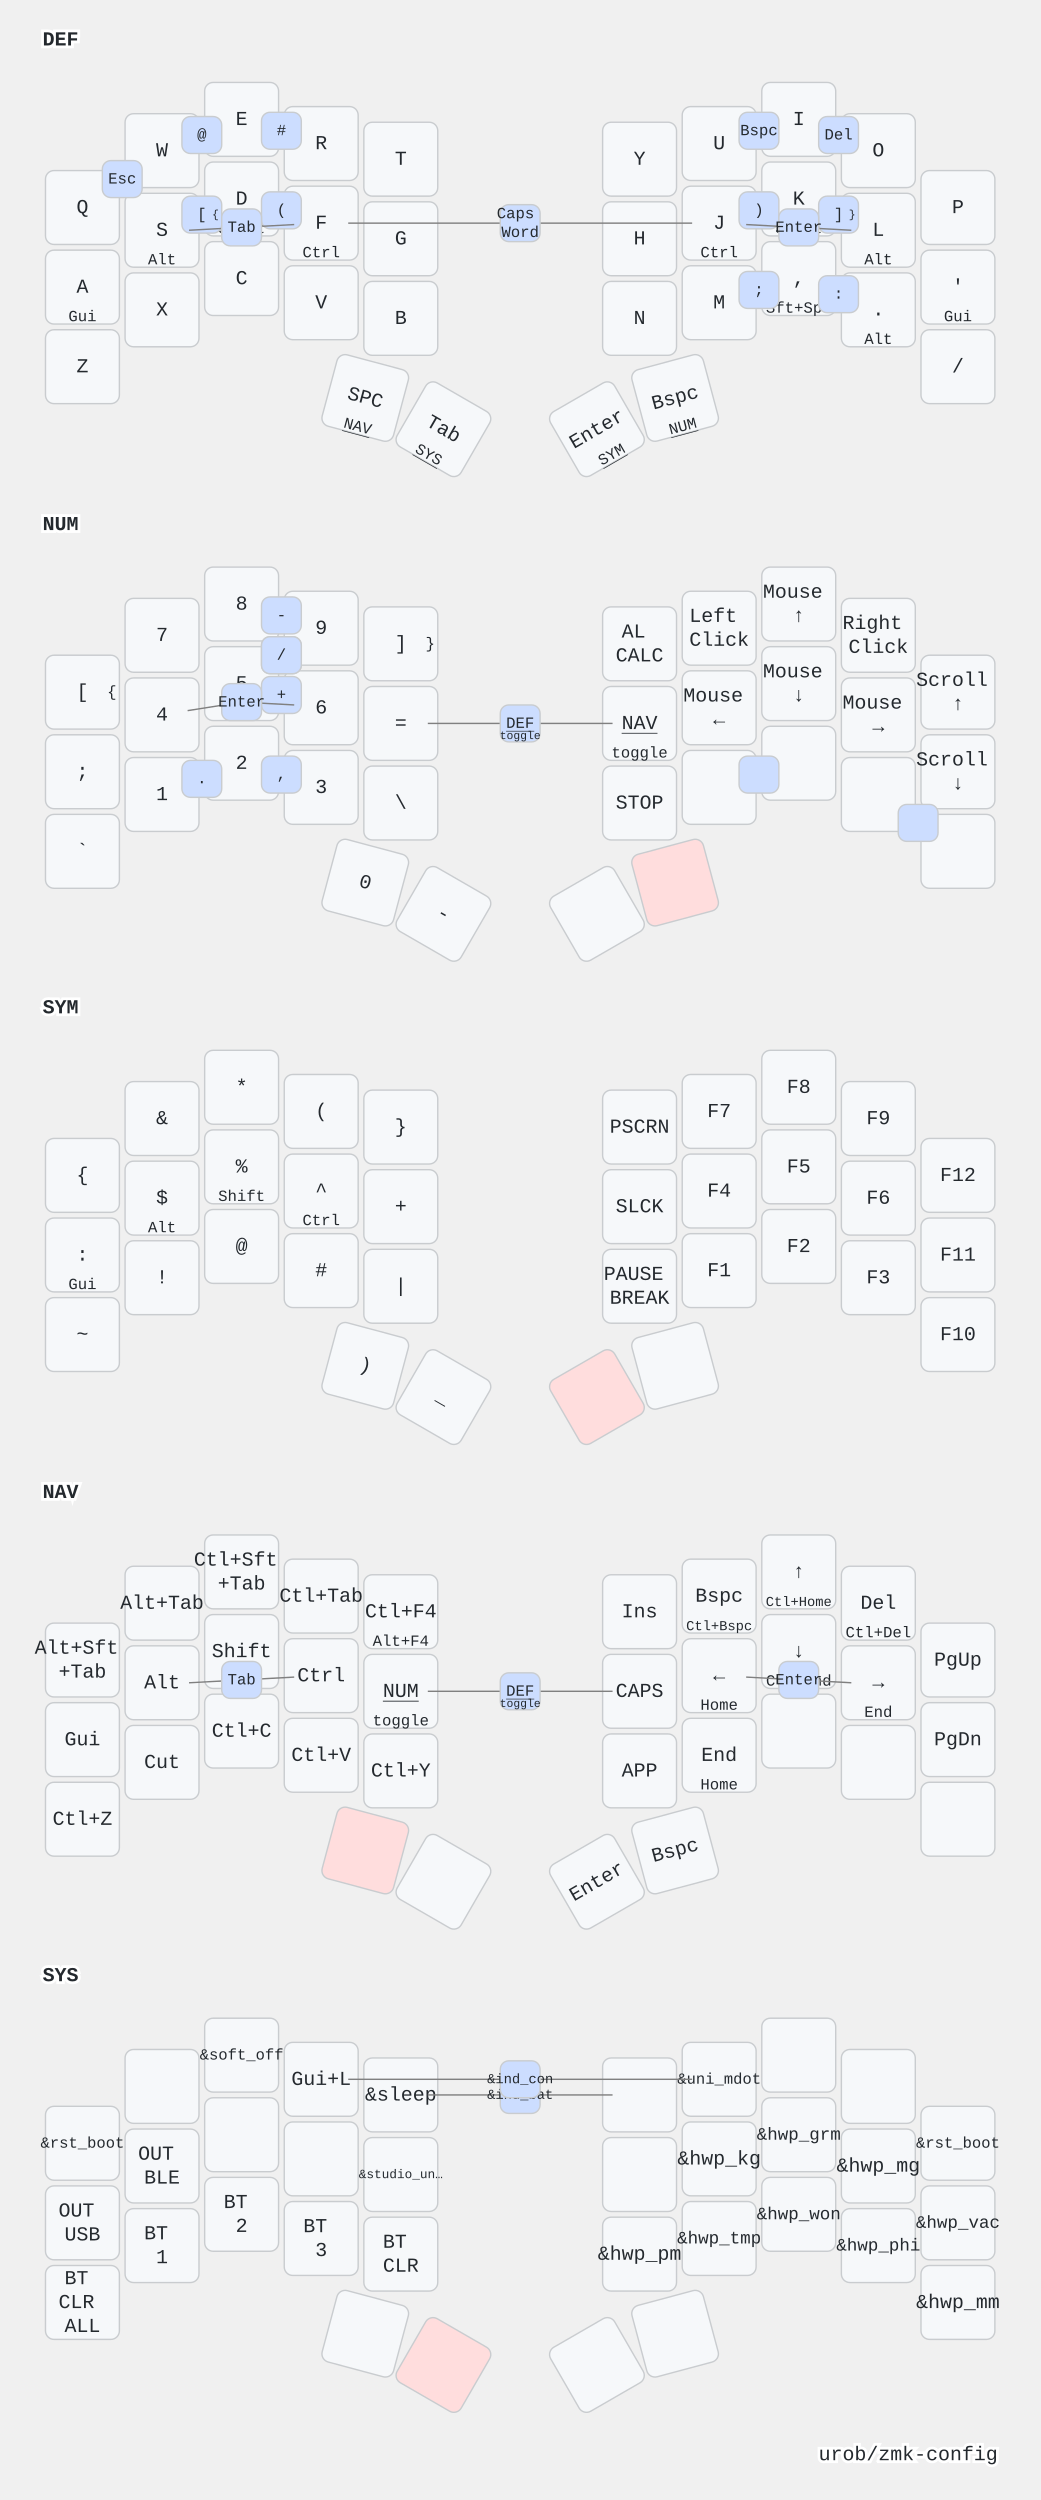
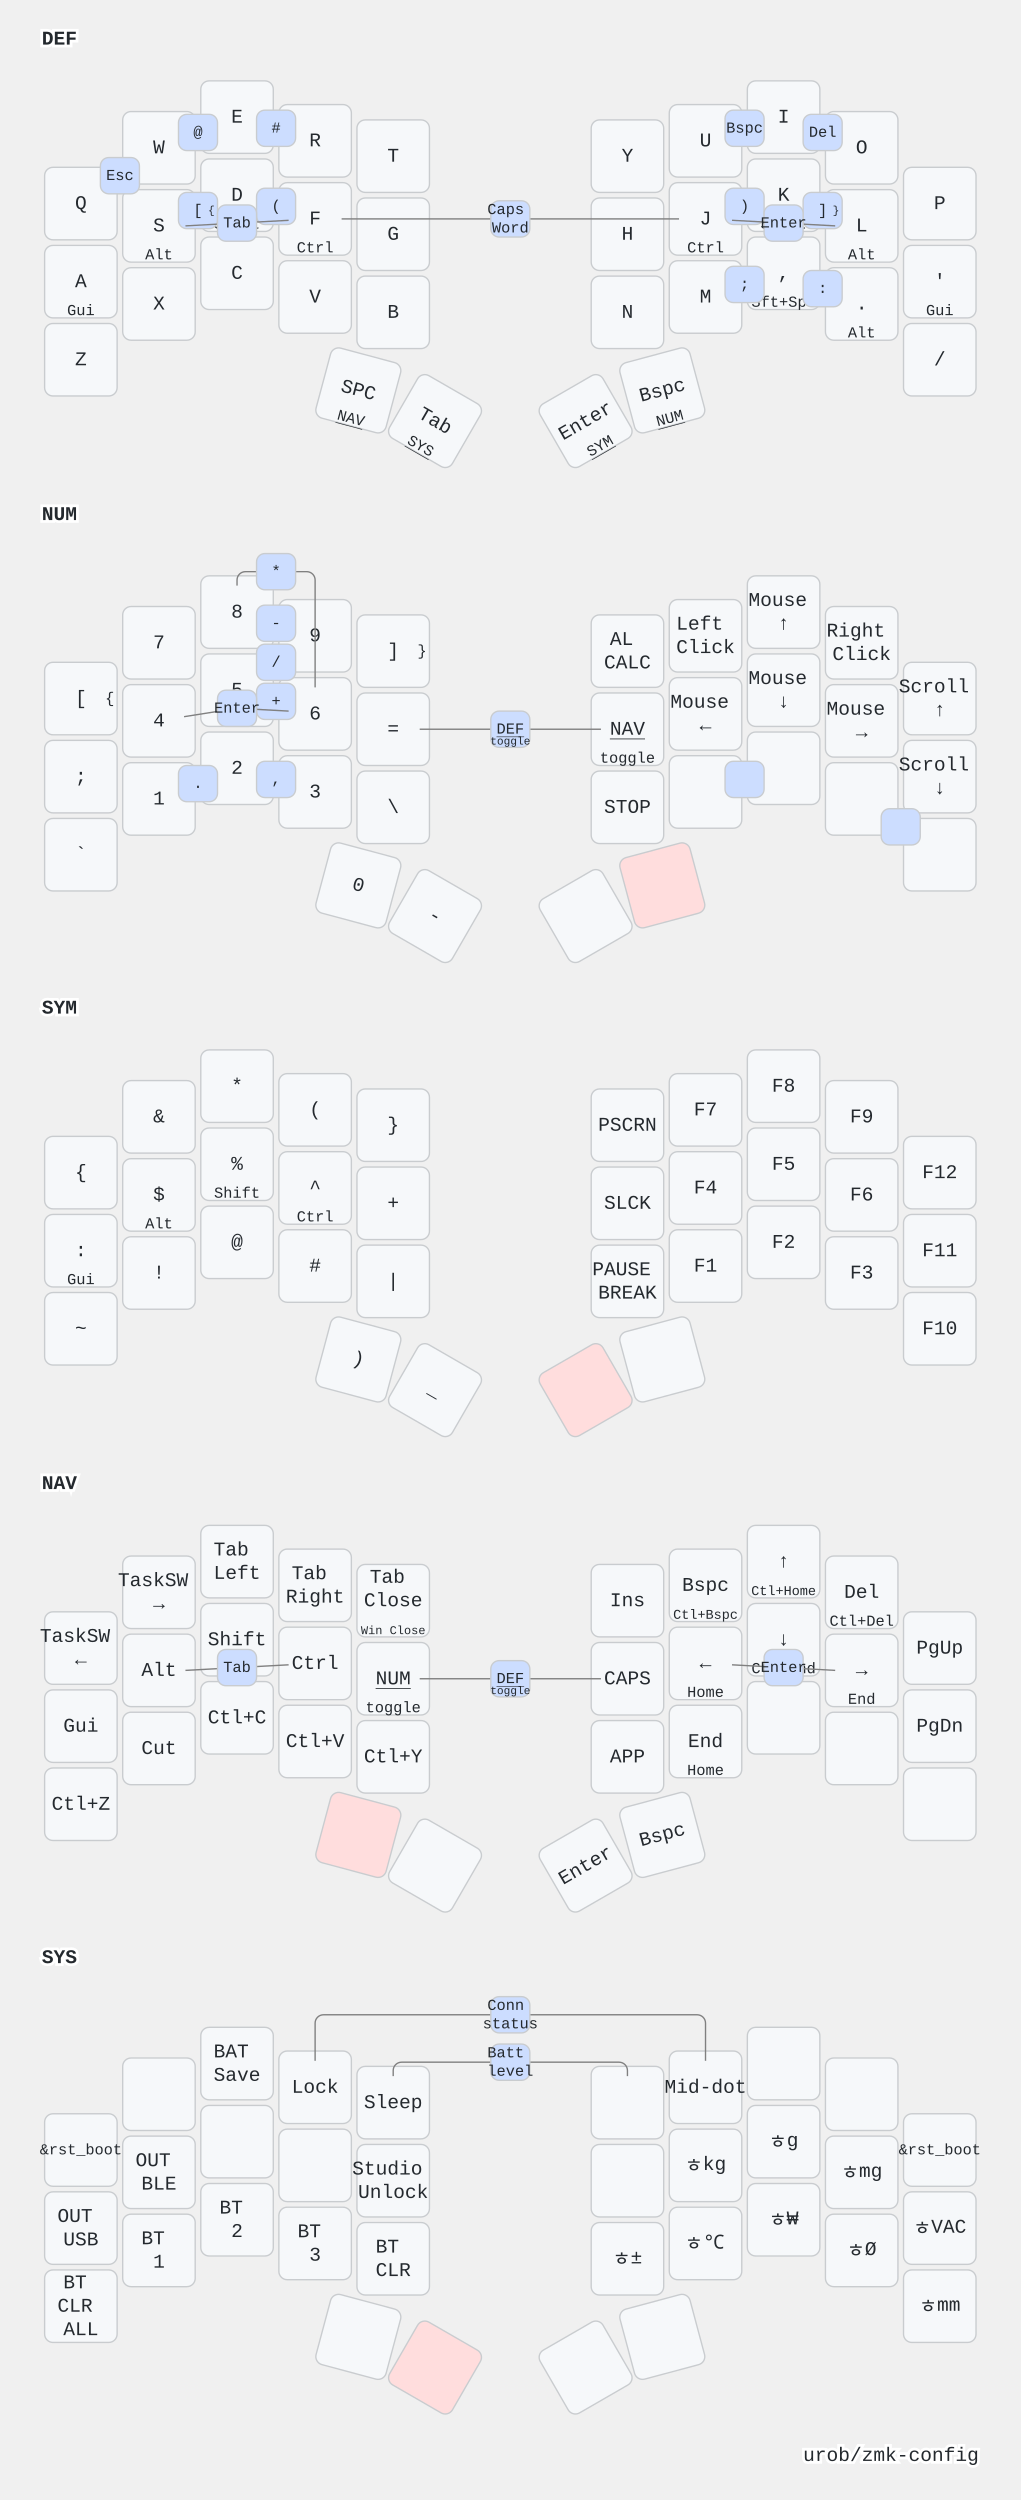
- <svg xmlns="http://www.w3.org/2000/svg" xmlns:xlink="http://www.w3.org/1999/xlink" width="732" height="1759" viewBox="0 0 732 1759" class="keymap">
+ <svg xmlns="http://www.w3.org/2000/svg" xmlns:xlink="http://www.w3.org/1999/xlink" width="732" height="1793" viewBox="0 0 732 1793" class="keymap">
  <defs>/* start glyphs */
<svg id="mdi:play-pause">
      <svg id="mdi-play-pause" viewBox="0 0 24 24">
        <path d="M3,5V19L11,12M13,19H16V5H13M18,5V19H21V5" />
      </svg>
    </svg>
    <svg id="mdi:skip-backward">
      <svg id="mdi-skip-backward" viewBox="0 0 24 24">
        <path d="M20,5V19L13,12M6,5V19H4V5M13,5V19L6,12" />
      </svg>
    </svg>
    <svg id="mdi:skip-forward">
      <svg id="mdi-skip-forward" viewBox="0 0 24 24">
        <path d="M4,5V19L11,12M18,5V19H20V5M11,5V19L18,12" />
      </svg>
    </svg>
    <svg id="mdi:volume-high">
      <svg id="mdi-volume-high" viewBox="0 0 24 24">
        <path d="M14,3.23V5.29C16.89,6.15 19,8.83 19,12C19,15.17 16.89,17.84 14,18.7V20.77C18,19.86 21,16.28 21,12C21,7.72 18,4.14 14,3.23M16.5,12C16.5,10.23 15.5,8.71 14,7.97V16C15.5,15.29 16.5,13.76 16.5,12M3,9V15H7L12,20V4L7,9H3Z" />
      </svg>
    </svg>
    <svg id="mdi:volume-medium">
      <svg id="mdi-volume-medium" viewBox="0 0 24 24">
        <path d="M5,9V15H9L14,20V4L9,9M18.5,12C18.5,10.23 17.5,8.71 16,7.97V16C17.5,15.29 18.5,13.76 18.5,12Z" />
      </svg>
    </svg>
    <svg id="mdi:volume-off">
      <svg id="mdi-volume-off" viewBox="0 0 24 24">
        <path d="M12,4L9.91,6.09L12,8.18M4.27,3L3,4.27L7.73,9H3V15H7L12,20V13.27L16.25,17.53C15.58,18.04 14.83,18.46 14,18.7V20.77C15.38,20.45 16.63,19.82 17.68,18.96L19.73,21L21,19.73L12,10.73M19,12C19,12.94 18.8,13.82 18.46,14.64L19.97,16.15C20.62,14.91 21,13.5 21,12C21,7.72 18,4.14 14,3.23V5.29C16.89,6.15 19,8.83 19,12M16.5,12C16.5,10.23 15.5,8.71 14,7.97V10.18L16.45,12.63C16.5,12.43 16.5,12.21 16.5,12Z" />
      </svg>
    </svg>
  </defs>/* end glyphs */
<style>/* inherit to force styles through use tags */
svg path {
    fill: inherit;
}

/* font and background color specifications */
svg.keymap {
    font-family: SFMono-Regular,Consolas,Liberation Mono,Menlo,monospace;
    font-size: 14px;
    font-kerning: normal;
    text-rendering: optimizeLegibility;
    fill: #24292e;
}

/* default key styling */
rect.key {
    fill: #f6f8fa;
}

rect.key, rect.combo {
    stroke: #c9cccf;
    stroke-width: 1;
}

/* default key side styling, only used is draw_key_sides is set */
rect.side {
    filter: brightness(90%);
}

/* color accent for combo boxes */
rect.combo, rect.combo-separate {
    fill: #cdf;
}

/* color accent for held keys */
rect.held, rect.combo.held {
    fill: #fdd;
}

/* color accent for ghost (optional) keys */
rect.ghost, rect.combo.ghost {
    stroke-dasharray: 4, 4;
    stroke-width: 2;
}

text {
    text-anchor: middle;
    dominant-baseline: middle;
}

/* styling for layer labels */
text.label {
    font-weight: bold;
    text-anchor: start;
    stroke: white;
    stroke-width: 4;
    paint-order: stroke;
}

/* styling for optional footer */
text.footer {
    text-anchor: end;
    dominant-baseline: auto;
    stroke: white;
    stroke-width: 4;
    paint-order: stroke;
}

/* styling for combo tap, and key non-tap label text */
text.combo, text.hold, text.shifted, text.left, text.right {
    font-size: 11px;
}

text.hold {
    text-anchor: middle;
    dominant-baseline: auto;
}

text.shifted {
    text-anchor: middle;
    dominant-baseline: hanging;
}

text.left {
    text-anchor: start;
}

text.right {
    text-anchor: end;
}

text.layer-activator {
    text-decoration: underline;
}

/* styling for hold/shifted label text in combo box */
text.combo.hold, text.combo.shifted, text.combo.left, text.combo.right {
    font-size: 8px;
}

/* lighter symbol for transparent keys */
text.trans {
    fill: #7b7e81;
}

/* styling for combo dendrons */
path.combo {
    stroke-width: 1;
    stroke: gray;
    fill: none;
}

/* Start Tabler Icons Cleanup */
/* cannot use height/width with glyphs */
.icon-tabler &gt; path {
    fill: inherit;
    stroke: inherit;
    stroke-width: 2;
}
/* hide tabler's default box */
.icon-tabler &gt; path[stroke="none"][fill="none"] {
    visibility: hidden;
}
/* End Tabler Icons Cleanup */

@media (prefers-color-scheme: dark) {
svg.keymap { fill: #d1d6db; }
rect.key { fill: #3f4750; }
rect.key, rect.combo { stroke: #60666c; }
rect.combo, rect.combo-separate { fill: #1f3d7a; }
rect.held, rect.combo.held { fill: #854747; }
text.label, text.footer { stroke: black; }
text.trans { fill: #7e8184; }
path.combo { stroke: #7f7f7f; }

}</style>
  <g transform="translate(30, 0)" class="layer-DEF">
    <text x="0" y="28" class="label" id="DEF">DEF</text>
    <g transform="translate(0, 56)">
      <g transform="translate(28, 90)" class="key keypos-0">
        <rect rx="6" ry="6" x="-26" y="-26" width="52" height="52" class="key" />
        <text x="0" y="0" class="key tap">Q</text>
      </g>
      <g transform="translate(84, 50)" class="key keypos-1">
        <rect rx="6" ry="6" x="-26" y="-26" width="52" height="52" class="key" />
        <text x="0" y="0" class="key tap">W</text>
      </g>
      <g transform="translate(140, 28)" class="key keypos-2">
        <rect rx="6" ry="6" x="-26" y="-26" width="52" height="52" class="key" />
        <text x="0" y="0" class="key tap">E</text>
      </g>
      <g transform="translate(196, 45)" class="key keypos-3">
        <rect rx="6" ry="6" x="-26" y="-26" width="52" height="52" class="key" />
        <text x="0" y="0" class="key tap">R</text>
      </g>
      <g transform="translate(252, 56)" class="key keypos-4">
        <rect rx="6" ry="6" x="-26" y="-26" width="52" height="52" class="key" />
        <text x="0" y="0" class="key tap">T</text>
      </g>
      <g transform="translate(420, 56)" class="key keypos-5">
        <rect rx="6" ry="6" x="-26" y="-26" width="52" height="52" class="key" />
        <text x="0" y="0" class="key tap">Y</text>
      </g>
      <g transform="translate(476, 45)" class="key keypos-6">
        <rect rx="6" ry="6" x="-26" y="-26" width="52" height="52" class="key" />
        <text x="0" y="0" class="key tap">U</text>
      </g>
      <g transform="translate(532, 28)" class="key keypos-7">
        <rect rx="6" ry="6" x="-26" y="-26" width="52" height="52" class="key" />
        <text x="0" y="0" class="key tap">I</text>
      </g>
      <g transform="translate(588, 50)" class="key keypos-8">
        <rect rx="6" ry="6" x="-26" y="-26" width="52" height="52" class="key" />
        <text x="0" y="0" class="key tap">O</text>
      </g>
      <g transform="translate(644, 90)" class="key keypos-9">
        <rect rx="6" ry="6" x="-26" y="-26" width="52" height="52" class="key" />
        <text x="0" y="0" class="key tap">P</text>
      </g>
      <g transform="translate(28, 146)" class="key keypos-10">
        <rect rx="6" ry="6" x="-26" y="-26" width="52" height="52" class="key" />
        <text x="0" y="0" class="key tap">A</text>
        <text x="0" y="24" class="key hold">Gui</text>
      </g>
      <g transform="translate(84, 106)" class="key keypos-11">
        <rect rx="6" ry="6" x="-26" y="-26" width="52" height="52" class="key" />
        <text x="0" y="0" class="key tap">S</text>
        <text x="0" y="24" class="key hold">Alt</text>
      </g>
      <g transform="translate(140, 84)" class="key keypos-12">
        <rect rx="6" ry="6" x="-26" y="-26" width="52" height="52" class="key" />
        <text x="0" y="0" class="key tap">D</text>
        <text x="0" y="24" class="key hold">Shift</text>
      </g>
      <g transform="translate(196, 101)" class="key keypos-13">
        <rect rx="6" ry="6" x="-26" y="-26" width="52" height="52" class="key" />
        <text x="0" y="0" class="key tap">F</text>
        <text x="0" y="24" class="key hold">Ctrl</text>
      </g>
      <g transform="translate(252, 112)" class="key keypos-14">
        <rect rx="6" ry="6" x="-26" y="-26" width="52" height="52" class="key" />
        <text x="0" y="0" class="key tap">G</text>
      </g>
      <g transform="translate(420, 112)" class="key keypos-15">
        <rect rx="6" ry="6" x="-26" y="-26" width="52" height="52" class="key" />
        <text x="0" y="0" class="key tap">H</text>
      </g>
      <g transform="translate(476, 101)" class="key keypos-16">
        <rect rx="6" ry="6" x="-26" y="-26" width="52" height="52" class="key" />
        <text x="0" y="0" class="key tap">J</text>
        <text x="0" y="24" class="key hold">Ctrl</text>
      </g>
      <g transform="translate(532, 84)" class="key keypos-17">
        <rect rx="6" ry="6" x="-26" y="-26" width="52" height="52" class="key" />
        <text x="0" y="0" class="key tap">K</text>
        <text x="0" y="24" class="key hold">Shift</text>
      </g>
      <g transform="translate(588, 106)" class="key keypos-18">
        <rect rx="6" ry="6" x="-26" y="-26" width="52" height="52" class="key" />
        <text x="0" y="0" class="key tap">L</text>
        <text x="0" y="24" class="key hold">Alt</text>
      </g>
      <g transform="translate(644, 146)" class="key keypos-19">
        <rect rx="6" ry="6" x="-26" y="-26" width="52" height="52" class="key" />
        <text x="0" y="0" class="key tap">'</text>
        <text x="0" y="24" class="key hold">Gui</text>
      </g>
      <g transform="translate(28, 202)" class="key keypos-20">
        <rect rx="6" ry="6" x="-26" y="-26" width="52" height="52" class="key" />
        <text x="0" y="0" class="key tap">Z</text>
      </g>
      <g transform="translate(84, 162)" class="key keypos-21">
        <rect rx="6" ry="6" x="-26" y="-26" width="52" height="52" class="key" />
        <text x="0" y="0" class="key tap">X</text>
      </g>
      <g transform="translate(140, 140)" class="key keypos-22">
        <rect rx="6" ry="6" x="-26" y="-26" width="52" height="52" class="key" />
        <text x="0" y="0" class="key tap">C</text>
      </g>
      <g transform="translate(196, 157)" class="key keypos-23">
        <rect rx="6" ry="6" x="-26" y="-26" width="52" height="52" class="key" />
        <text x="0" y="0" class="key tap">V</text>
      </g>
      <g transform="translate(252, 168)" class="key keypos-24">
        <rect rx="6" ry="6" x="-26" y="-26" width="52" height="52" class="key" />
        <text x="0" y="0" class="key tap">B</text>
      </g>
      <g transform="translate(420, 168)" class="key keypos-25">
        <rect rx="6" ry="6" x="-26" y="-26" width="52" height="52" class="key" />
        <text x="0" y="0" class="key tap">N</text>
      </g>
      <g transform="translate(476, 157)" class="key keypos-26">
        <rect rx="6" ry="6" x="-26" y="-26" width="52" height="52" class="key" />
        <text x="0" y="0" class="key tap">M</text>
      </g>
      <g transform="translate(532, 140)" class="key keypos-27">
        <rect rx="6" ry="6" x="-26" y="-26" width="52" height="52" class="key" />
        <text x="0" y="0" class="key tap">,</text>
        <text x="0" y="24" class="key hold">Sft+Spc</text>
      </g>
      <g transform="translate(588, 162)" class="key keypos-28">
        <rect rx="6" ry="6" x="-26" y="-26" width="52" height="52" class="key" />
        <text x="0" y="0" class="key tap">.</text>
        <text x="0" y="24" class="key hold">Alt</text>
      </g>
      <g transform="translate(644, 202)" class="key keypos-29">
        <rect rx="6" ry="6" x="-26" y="-26" width="52" height="52" class="key" />
        <text x="0" y="0" class="key tap">/</text>
      </g>
      <g transform="translate(227, 224) rotate(15.0)" class="key keypos-30">
        <rect rx="6" ry="6" x="-26" y="-26" width="52" height="52" class="key" />
        <text x="0" y="0" class="key tap">SPC</text>
        <a href="#NAV">
          <text x="0" y="24" class="key hold layer-activator">NAV</text>
        </a>
      </g>
      <g transform="translate(282, 246) rotate(30.0)" class="key keypos-31">
        <rect rx="6" ry="6" x="-26" y="-26" width="52" height="52" class="key" />
        <text x="0" y="0" class="key tap">Tab</text>
        <a href="#SYS">
          <text x="0" y="24" class="key hold layer-activator">SYS</text>
        </a>
      </g>
      <g transform="translate(390, 246) rotate(-30.0)" class="key keypos-32">
        <rect rx="6" ry="6" x="-26" y="-26" width="52" height="52" class="key" />
        <text x="0" y="0" class="key tap">Enter</text>
        <a href="#SYM">
          <text x="0" y="24" class="key hold layer-activator">SYM</text>
        </a>
      </g>
      <g transform="translate(445, 224) rotate(-15.0)" class="key keypos-33">
        <rect rx="6" ry="6" x="-26" y="-26" width="52" height="52" class="key" />
        <text x="0" y="0" class="key tap">Bspc</text>
        <a href="#NUM">
          <text x="0" y="24" class="key hold layer-activator">NUM</text>
        </a>
      </g>
      <g class="combo combopos-0">
        <rect rx="6" ry="6" x="98" y="26" width="28" height="26" class="combo" />
        <text x="112" y="39" class="combo tap">@</text>
      </g>
      <g class="combo combopos-1">
        <rect rx="6" ry="6" x="154" y="23" width="28" height="26" class="combo" />
        <text x="168" y="36" class="combo tap">#</text>
      </g>
      <g class="combo combopos-2">
        <rect rx="6" ry="6" x="42" y="57" width="28" height="26" class="combo" />
        <text x="56" y="70" class="combo tap">Esc</text>
      </g>
      <g class="combo combopos-3">
        <rect rx="6" ry="6" x="546" y="26" width="28" height="26" class="combo" />
        <text x="560" y="39" class="combo tap">Del</text>
      </g>
      <g class="combo combopos-4">
        <rect rx="6" ry="6" x="490" y="23" width="28" height="26" class="combo" />
        <text x="504" y="36" class="combo tap">Bspc</text>
      </g>
      <g class="combo combopos-5">
        <rect rx="6" ry="6" x="154" y="79" width="28" height="26" class="combo" />
        <text x="168" y="92" class="combo tap">(</text>
      </g>
      <g class="combo combopos-6">
        <rect rx="6" ry="6" x="490" y="79" width="28" height="26" class="combo" />
        <text x="504" y="92" class="combo tap">)</text>
      </g>
      <g class="combo combopos-7">
        <rect rx="6" ry="6" x="98" y="82" width="28" height="26" class="combo" />
        <text x="112" y="95" class="combo tap">[</text>
        <text x="124" y="95" class="combo right">{</text>
      </g>
      <g class="combo combopos-8">
        <rect rx="6" ry="6" x="546" y="82" width="28" height="26" class="combo" />
        <text x="560" y="95" class="combo tap">]</text>
        <text x="572" y="95" class="combo right">}</text>
      </g>
      <g class="combo combopos-9">
        <path d="M140,104 l-37,2" class="combo" />
        <path d="M140,104 l37,-2" class="combo" />
        <rect rx="6" ry="6" x="126" y="91" width="28" height="26" class="combo" />
        <text x="140" y="104" class="combo tap">Tab</text>
      </g>
      <g class="combo combopos-10">
        <path d="M532,104 l37,2" class="combo" />
        <path d="M532,104 l-37,-2" class="combo" />
        <rect rx="6" ry="6" x="518" y="91" width="28" height="26" class="combo" />
        <text x="532" y="104" class="combo tap">Enter</text>
      </g>
      <g class="combo combopos-11">
        <rect rx="6" ry="6" x="490" y="135" width="28" height="26" class="combo" />
        <text x="504" y="148" class="combo tap">;</text>
      </g>
      <g class="combo combopos-12">
        <rect rx="6" ry="6" x="546" y="138" width="28" height="26" class="combo" />
        <text x="560" y="151" class="combo tap">:</text>
      </g>
      <g class="combo combopos-13">
        <path d="M336,101 l-121,0" class="combo" />
        <path d="M336,101 l121,0" class="combo" />
        <rect rx="6" ry="6" x="322" y="88" width="28" height="26" class="combo" />
        <text x="336" y="101" class="combo tap">
          <tspan x="336" dy="-0.6em">Caps</tspan>
          <tspan x="336" dy="1.2em">Word</tspan>
        </text>
      </g>
    </g>
  </g>
  <g transform="translate(30, 341)" class="layer-NUM">
    <text x="0" y="28" class="label" id="NUM">NUM</text>
-     <g transform="translate(0, 56)">
+     <g transform="translate(0, 70)">
      <g transform="translate(28, 90)" class="key keypos-0">
        <rect rx="6" ry="6" x="-26" y="-26" width="52" height="52" class="key" />
        <text x="0" y="0" class="key tap">[</text>
        <text x="24" y="0" class="key right">{</text>
      </g>
      <g transform="translate(84, 50)" class="key keypos-1">
        <rect rx="6" ry="6" x="-26" y="-26" width="52" height="52" class="key" />
        <text x="0" y="0" class="key tap">7</text>
      </g>
      <g transform="translate(140, 28)" class="key keypos-2">
        <rect rx="6" ry="6" x="-26" y="-26" width="52" height="52" class="key" />
        <text x="0" y="0" class="key tap">8</text>
      </g>
      <g transform="translate(196, 45)" class="key keypos-3">
        <rect rx="6" ry="6" x="-26" y="-26" width="52" height="52" class="key" />
        <text x="0" y="0" class="key tap">9</text>
      </g>
      <g transform="translate(252, 56)" class="key keypos-4">
        <rect rx="6" ry="6" x="-26" y="-26" width="52" height="52" class="key" />
        <text x="0" y="0" class="key tap">]</text>
        <text x="24" y="0" class="key right">}</text>
      </g>
      <g transform="translate(420, 56)" class="key keypos-5">
        <rect rx="6" ry="6" x="-26" y="-26" width="52" height="52" class="key" />
        <text x="0" y="0" class="key tap">
          <tspan x="0" dy="-0.6em">AL</tspan>
          <tspan x="0" dy="1.2em">CALC</tspan>
        </text>
      </g>
      <g transform="translate(476, 45)" class="key keypos-6">
        <rect rx="6" ry="6" x="-26" y="-26" width="52" height="52" class="key" />
        <text x="0" y="0" class="key tap">
          <tspan x="0" dy="-0.6em">Left</tspan>
          <tspan x="0" dy="1.2em">Click</tspan>
        </text>
      </g>
      <g transform="translate(532, 28)" class="key keypos-7">
        <rect rx="6" ry="6" x="-26" y="-26" width="52" height="52" class="key" />
        <text x="0" y="0" class="key tap">
          <tspan x="0" dy="-0.6em">Mouse</tspan>
          <tspan x="0" dy="1.2em">↑</tspan>
        </text>
      </g>
      <g transform="translate(588, 50)" class="key keypos-8">
        <rect rx="6" ry="6" x="-26" y="-26" width="52" height="52" class="key" />
        <text x="0" y="0" class="key tap">
          <tspan x="0" dy="-0.6em">Right</tspan>
          <tspan x="0" dy="1.2em">Click</tspan>
        </text>
      </g>
      <g transform="translate(644, 90)" class="key keypos-9">
        <rect rx="6" ry="6" x="-26" y="-26" width="52" height="52" class="key" />
        <text x="0" y="0" class="key tap">
          <tspan x="0" dy="-0.6em">Scroll</tspan>
          <tspan x="0" dy="1.2em">↑</tspan>
        </text>
      </g>
      <g transform="translate(28, 146)" class="key keypos-10">
        <rect rx="6" ry="6" x="-26" y="-26" width="52" height="52" class="key" />
        <text x="0" y="0" class="key tap">;</text>
      </g>
      <g transform="translate(84, 106)" class="key keypos-11">
        <rect rx="6" ry="6" x="-26" y="-26" width="52" height="52" class="key" />
        <text x="0" y="0" class="key tap">4</text>
      </g>
      <g transform="translate(140, 84)" class="key keypos-12">
        <rect rx="6" ry="6" x="-26" y="-26" width="52" height="52" class="key" />
        <text x="0" y="0" class="key tap">5</text>
      </g>
      <g transform="translate(196, 101)" class="key keypos-13">
        <rect rx="6" ry="6" x="-26" y="-26" width="52" height="52" class="key" />
        <text x="0" y="0" class="key tap">6</text>
      </g>
      <g transform="translate(252, 112)" class="key keypos-14">
        <rect rx="6" ry="6" x="-26" y="-26" width="52" height="52" class="key" />
        <text x="0" y="0" class="key tap">=</text>
      </g>
      <g transform="translate(420, 112)" class="key keypos-15">
        <rect rx="6" ry="6" x="-26" y="-26" width="52" height="52" class="key" />
        <a href="#NAV">
          <text x="0" y="0" class="key tap layer-activator">NAV</text>
        </a>
        <text x="0" y="24" class="key hold">toggle</text>
      </g>
      <g transform="translate(476, 101)" class="key keypos-16">
        <rect rx="6" ry="6" x="-26" y="-26" width="52" height="52" class="key" />
        <text x="0" y="0" class="key tap">
          <tspan x="0" dy="-0.6em">Mouse</tspan>
          <tspan x="0" dy="1.2em">←</tspan>
        </text>
      </g>
      <g transform="translate(532, 84)" class="key keypos-17">
        <rect rx="6" ry="6" x="-26" y="-26" width="52" height="52" class="key" />
        <text x="0" y="0" class="key tap">
          <tspan x="0" dy="-0.6em">Mouse</tspan>
          <tspan x="0" dy="1.2em">↓</tspan>
        </text>
      </g>
      <g transform="translate(588, 106)" class="key keypos-18">
        <rect rx="6" ry="6" x="-26" y="-26" width="52" height="52" class="key" />
        <text x="0" y="0" class="key tap">
          <tspan x="0" dy="-0.6em">Mouse</tspan>
          <tspan x="0" dy="1.2em">→</tspan>
        </text>
      </g>
      <g transform="translate(644, 146)" class="key keypos-19">
        <rect rx="6" ry="6" x="-26" y="-26" width="52" height="52" class="key" />
        <text x="0" y="0" class="key tap">
          <tspan x="0" dy="-0.6em">Scroll</tspan>
          <tspan x="0" dy="1.2em">↓</tspan>
        </text>
      </g>
      <g transform="translate(28, 202)" class="key keypos-20">
        <rect rx="6" ry="6" x="-26" y="-26" width="52" height="52" class="key" />
        <text x="0" y="0" class="key tap">`</text>
      </g>
      <g transform="translate(84, 162)" class="key keypos-21">
        <rect rx="6" ry="6" x="-26" y="-26" width="52" height="52" class="key" />
        <text x="0" y="0" class="key tap">1</text>
      </g>
      <g transform="translate(140, 140)" class="key keypos-22">
        <rect rx="6" ry="6" x="-26" y="-26" width="52" height="52" class="key" />
        <text x="0" y="0" class="key tap">2</text>
      </g>
      <g transform="translate(196, 157)" class="key keypos-23">
        <rect rx="6" ry="6" x="-26" y="-26" width="52" height="52" class="key" />
        <text x="0" y="0" class="key tap">3</text>
      </g>
      <g transform="translate(252, 168)" class="key keypos-24">
        <rect rx="6" ry="6" x="-26" y="-26" width="52" height="52" class="key" />
        <text x="0" y="0" class="key tap">\</text>
      </g>
      <g transform="translate(420, 168)" class="key keypos-25">
        <rect rx="6" ry="6" x="-26" y="-26" width="52" height="52" class="key" />
        <text x="0" y="0" class="key tap">STOP</text>
      </g>
      <g transform="translate(476, 157)" class="key keypos-26">
        <rect rx="6" ry="6" x="-26" y="-26" width="52" height="52" class="key" />
        <use href="#mdi:skip-backward" xlink:href="#mdi:skip-backward" x="-7" y="-7" height="14" width="14.0" class="key tap glyph mdi:skip-backward" />
      </g>
      <g transform="translate(532, 140)" class="key keypos-27">
        <rect rx="6" ry="6" x="-26" y="-26" width="52" height="52" class="key" />
        <use href="#mdi:skip-forward" xlink:href="#mdi:skip-forward" x="-7" y="-7" height="14" width="14.0" class="key tap glyph mdi:skip-forward" />
      </g>
      <g transform="translate(588, 162)" class="key keypos-28">
        <rect rx="6" ry="6" x="-26" y="-26" width="52" height="52" class="key" />
        <use href="#mdi:volume-medium" xlink:href="#mdi:volume-medium" x="-7" y="-7" height="14" width="14.0" class="key tap glyph mdi:volume-medium" />
      </g>
      <g transform="translate(644, 202)" class="key keypos-29">
        <rect rx="6" ry="6" x="-26" y="-26" width="52" height="52" class="key" />
        <use href="#mdi:volume-high" xlink:href="#mdi:volume-high" x="-7" y="-7" height="14" width="14.0" class="key tap glyph mdi:volume-high" />
      </g>
      <g transform="translate(227, 224) rotate(15.0)" class="key keypos-30">
        <rect rx="6" ry="6" x="-26" y="-26" width="52" height="52" class="key" />
        <text x="0" y="0" class="key tap">0</text>
      </g>
      <g transform="translate(282, 246) rotate(30.0)" class="key keypos-31">
        <rect rx="6" ry="6" x="-26" y="-26" width="52" height="52" class="key" />
        <text x="0" y="0" class="key tap">-</text>
      </g>
      <g transform="translate(390, 246) rotate(-30.0)" class="key trans keypos-32">
        <rect rx="6" ry="6" x="-26" y="-26" width="52" height="52" class="key trans" />
      </g>
      <g transform="translate(445, 224) rotate(-15.0)" class="key held keypos-33">
        <rect rx="6" ry="6" x="-26" y="-26" width="52" height="52" class="key held" />
      </g>
      <g class="combo combopos-0">
        <rect rx="6" ry="6" x="602" y="169" width="28" height="26" class="combo" />
        <use href="#mdi:volume-off" xlink:href="#mdi:volume-off" x="609" y="175" height="14" width="14.0" class="combo tap glyph mdi:volume-off" />
      </g>
      <g class="combo combopos-1">
        <rect rx="6" ry="6" x="490" y="135" width="28" height="26" class="combo" />
        <use href="#mdi:play-pause" xlink:href="#mdi:play-pause" x="497" y="141" height="14" width="14.0" class="combo tap glyph mdi:play-pause" />
      </g>
      <g class="combo combopos-2">
        <path d="M336,112 l-65,0" class="combo" />
        <path d="M336,112 l65,0" class="combo" />
        <rect rx="6" ry="6" x="322" y="99" width="28" height="26" class="combo" />
        <a href="#DEF">
          <text x="336" y="112" class="combo tap layer-activator">DEF</text>
        </a>
        <text x="336" y="123" class="combo hold">toggle</text>
      </g>
      <g class="combo combopos-3">
        <rect rx="6" ry="6" x="154" y="79" width="28" height="26" class="combo" />
        <text x="168" y="92" class="combo tap">+</text>
      </g>
      <g class="combo combopos-4">
        <rect rx="6" ry="6" x="154" y="23" width="28" height="26" class="combo" />
        <text x="168" y="36" class="combo tap">-</text>
      </g>
      <g class="combo combopos-5">
-         <rect rx="6" ry="6" x="154" y="51" width="28" height="26" class="combo" />
-         <text x="168" y="64" class="combo tap">*</text>
+         <path d="M168,-1 h-22 a6.0,6.0 0 0 0 -6.0,6.0 v4" class="combo" />
+         <path d="M168,-1 h22 a6.0,6.0 0 0 1 6.0,6.0 v77" class="combo" />
+         <rect rx="6" ry="6" x="154" y="-14" width="28" height="26" class="combo" />
+         <text x="168" y="-1" class="combo tap">*</text>
      </g>
      <g class="combo combopos-6">
        <rect rx="6" ry="6" x="154" y="51" width="28" height="26" class="combo" />
        <text x="168" y="64" class="combo tap">/</text>
      </g>
      <g class="combo combopos-7">
        <rect rx="6" ry="6" x="154" y="135" width="28" height="26" class="combo" />
        <text x="168" y="148" class="combo tap">,</text>
      </g>
      <g class="combo combopos-8">
        <rect rx="6" ry="6" x="98" y="138" width="28" height="26" class="combo" />
        <text x="112" y="151" class="combo tap">.</text>
      </g>
      <g class="combo combopos-9">
        <path d="M140,97 l-38,6" class="combo" />
        <path d="M140,97 l37,2" class="combo" />
        <rect rx="6" ry="6" x="126" y="84" width="28" height="26" class="combo" />
        <text x="140" y="97" class="combo tap">Enter</text>
      </g>
    </g>
  </g>
-   <g transform="translate(30, 681)" class="layer-SYM">
+   <g transform="translate(30, 695)" class="layer-SYM">
    <text x="0" y="28" class="label" id="SYM">SYM</text>
    <g transform="translate(0, 56)">
      <g transform="translate(28, 90)" class="key keypos-0">
        <rect rx="6" ry="6" x="-26" y="-26" width="52" height="52" class="key" />
        <text x="0" y="0" class="key tap">{</text>
      </g>
      <g transform="translate(84, 50)" class="key keypos-1">
        <rect rx="6" ry="6" x="-26" y="-26" width="52" height="52" class="key" />
        <text x="0" y="0" class="key tap">&amp;</text>
      </g>
      <g transform="translate(140, 28)" class="key keypos-2">
        <rect rx="6" ry="6" x="-26" y="-26" width="52" height="52" class="key" />
        <text x="0" y="0" class="key tap">*</text>
      </g>
      <g transform="translate(196, 45)" class="key keypos-3">
        <rect rx="6" ry="6" x="-26" y="-26" width="52" height="52" class="key" />
        <text x="0" y="0" class="key tap">(</text>
      </g>
      <g transform="translate(252, 56)" class="key keypos-4">
        <rect rx="6" ry="6" x="-26" y="-26" width="52" height="52" class="key" />
        <text x="0" y="0" class="key tap">}</text>
      </g>
      <g transform="translate(420, 56)" class="key keypos-5">
        <rect rx="6" ry="6" x="-26" y="-26" width="52" height="52" class="key" />
        <text x="0" y="0" class="key tap">PSCRN</text>
      </g>
      <g transform="translate(476, 45)" class="key keypos-6">
        <rect rx="6" ry="6" x="-26" y="-26" width="52" height="52" class="key" />
        <text x="0" y="0" class="key tap">F7</text>
      </g>
      <g transform="translate(532, 28)" class="key keypos-7">
        <rect rx="6" ry="6" x="-26" y="-26" width="52" height="52" class="key" />
        <text x="0" y="0" class="key tap">F8</text>
      </g>
      <g transform="translate(588, 50)" class="key keypos-8">
        <rect rx="6" ry="6" x="-26" y="-26" width="52" height="52" class="key" />
        <text x="0" y="0" class="key tap">F9</text>
      </g>
      <g transform="translate(644, 90)" class="key keypos-9">
        <rect rx="6" ry="6" x="-26" y="-26" width="52" height="52" class="key" />
        <text x="0" y="0" class="key tap">F12</text>
      </g>
      <g transform="translate(28, 146)" class="key keypos-10">
        <rect rx="6" ry="6" x="-26" y="-26" width="52" height="52" class="key" />
        <text x="0" y="0" class="key tap">:</text>
        <text x="0" y="24" class="key hold">Gui</text>
      </g>
      <g transform="translate(84, 106)" class="key keypos-11">
        <rect rx="6" ry="6" x="-26" y="-26" width="52" height="52" class="key" />
        <text x="0" y="0" class="key tap">$</text>
        <text x="0" y="24" class="key hold">Alt</text>
      </g>
      <g transform="translate(140, 84)" class="key keypos-12">
        <rect rx="6" ry="6" x="-26" y="-26" width="52" height="52" class="key" />
        <text x="0" y="0" class="key tap">%</text>
        <text x="0" y="24" class="key hold">Shift</text>
      </g>
      <g transform="translate(196, 101)" class="key keypos-13">
        <rect rx="6" ry="6" x="-26" y="-26" width="52" height="52" class="key" />
        <text x="0" y="0" class="key tap">^</text>
        <text x="0" y="24" class="key hold">Ctrl</text>
      </g>
      <g transform="translate(252, 112)" class="key keypos-14">
        <rect rx="6" ry="6" x="-26" y="-26" width="52" height="52" class="key" />
        <text x="0" y="0" class="key tap">+</text>
      </g>
      <g transform="translate(420, 112)" class="key keypos-15">
        <rect rx="6" ry="6" x="-26" y="-26" width="52" height="52" class="key" />
        <text x="0" y="0" class="key tap">SLCK</text>
      </g>
      <g transform="translate(476, 101)" class="key keypos-16">
        <rect rx="6" ry="6" x="-26" y="-26" width="52" height="52" class="key" />
        <text x="0" y="0" class="key tap">F4</text>
      </g>
      <g transform="translate(532, 84)" class="key keypos-17">
        <rect rx="6" ry="6" x="-26" y="-26" width="52" height="52" class="key" />
        <text x="0" y="0" class="key tap">F5</text>
      </g>
      <g transform="translate(588, 106)" class="key keypos-18">
        <rect rx="6" ry="6" x="-26" y="-26" width="52" height="52" class="key" />
        <text x="0" y="0" class="key tap">F6</text>
      </g>
      <g transform="translate(644, 146)" class="key keypos-19">
        <rect rx="6" ry="6" x="-26" y="-26" width="52" height="52" class="key" />
        <text x="0" y="0" class="key tap">F11</text>
      </g>
      <g transform="translate(28, 202)" class="key keypos-20">
        <rect rx="6" ry="6" x="-26" y="-26" width="52" height="52" class="key" />
        <text x="0" y="0" class="key tap">~</text>
      </g>
      <g transform="translate(84, 162)" class="key keypos-21">
        <rect rx="6" ry="6" x="-26" y="-26" width="52" height="52" class="key" />
        <text x="0" y="0" class="key tap">!</text>
      </g>
      <g transform="translate(140, 140)" class="key keypos-22">
        <rect rx="6" ry="6" x="-26" y="-26" width="52" height="52" class="key" />
        <text x="0" y="0" class="key tap">@</text>
      </g>
      <g transform="translate(196, 157)" class="key keypos-23">
        <rect rx="6" ry="6" x="-26" y="-26" width="52" height="52" class="key" />
        <text x="0" y="0" class="key tap">#</text>
      </g>
      <g transform="translate(252, 168)" class="key keypos-24">
        <rect rx="6" ry="6" x="-26" y="-26" width="52" height="52" class="key" />
        <text x="0" y="0" class="key tap">|</text>
      </g>
      <g transform="translate(420, 168)" class="key keypos-25">
        <rect rx="6" ry="6" x="-26" y="-26" width="52" height="52" class="key" />
        <text x="0" y="0" class="key tap">
          <tspan x="0" dy="-0.6em">PAUSE</tspan>
          <tspan x="0" dy="1.2em">BREAK</tspan>
        </text>
      </g>
      <g transform="translate(476, 157)" class="key keypos-26">
        <rect rx="6" ry="6" x="-26" y="-26" width="52" height="52" class="key" />
        <text x="0" y="0" class="key tap">F1</text>
      </g>
      <g transform="translate(532, 140)" class="key keypos-27">
        <rect rx="6" ry="6" x="-26" y="-26" width="52" height="52" class="key" />
        <text x="0" y="0" class="key tap">F2</text>
      </g>
      <g transform="translate(588, 162)" class="key keypos-28">
        <rect rx="6" ry="6" x="-26" y="-26" width="52" height="52" class="key" />
        <text x="0" y="0" class="key tap">F3</text>
      </g>
      <g transform="translate(644, 202)" class="key keypos-29">
        <rect rx="6" ry="6" x="-26" y="-26" width="52" height="52" class="key" />
        <text x="0" y="0" class="key tap">F10</text>
      </g>
      <g transform="translate(227, 224) rotate(15.0)" class="key keypos-30">
        <rect rx="6" ry="6" x="-26" y="-26" width="52" height="52" class="key" />
        <text x="0" y="0" class="key tap">)</text>
      </g>
      <g transform="translate(282, 246) rotate(30.0)" class="key keypos-31">
        <rect rx="6" ry="6" x="-26" y="-26" width="52" height="52" class="key" />
        <text x="0" y="0" class="key tap">_</text>
      </g>
      <g transform="translate(390, 246) rotate(-30.0)" class="key held keypos-32">
        <rect rx="6" ry="6" x="-26" y="-26" width="52" height="52" class="key held" />
      </g>
      <g transform="translate(445, 224) rotate(-15.0)" class="key trans keypos-33">
        <rect rx="6" ry="6" x="-26" y="-26" width="52" height="52" class="key trans" />
      </g>
    </g>
  </g>
-   <g transform="translate(30, 1022)" class="layer-NAV">
+   <g transform="translate(30, 1036)" class="layer-NAV">
    <text x="0" y="28" class="label" id="NAV">NAV</text>
    <g transform="translate(0, 56)">
      <g transform="translate(28, 90)" class="key keypos-0">
        <rect rx="6" ry="6" x="-26" y="-26" width="52" height="52" class="key" />
        <text x="0" y="0" class="key tap">
-           <tspan x="0" dy="-0.6em">Alt+Sft</tspan>
-           <tspan x="0" dy="1.2em">+Tab</tspan>
+           <tspan x="0" dy="-0.6em">TaskSW</tspan>
+           <tspan x="0" dy="1.2em">←</tspan>
        </text>
      </g>
      <g transform="translate(84, 50)" class="key keypos-1">
        <rect rx="6" ry="6" x="-26" y="-26" width="52" height="52" class="key" />
-         <text x="0" y="0" class="key tap">Alt+Tab</text>
+         <text x="0" y="0" class="key tap">
+           <tspan x="0" dy="-0.6em">TaskSW</tspan>
+           <tspan x="0" dy="1.2em">→</tspan>
+         </text>
      </g>
      <g transform="translate(140, 28)" class="key keypos-2">
        <rect rx="6" ry="6" x="-26" y="-26" width="52" height="52" class="key" />
        <text x="0" y="0" class="key tap">
-           <tspan x="0" dy="-0.6em">Ctl+Sft</tspan>
-           <tspan x="0" dy="1.2em">+Tab</tspan>
+           <tspan x="0" dy="-0.6em">Tab</tspan>
+           <tspan x="0" dy="1.2em">Left</tspan>
        </text>
      </g>
      <g transform="translate(196, 45)" class="key keypos-3">
        <rect rx="6" ry="6" x="-26" y="-26" width="52" height="52" class="key" />
-         <text x="0" y="0" class="key tap">Ctl+Tab</text>
+         <text x="0" y="0" class="key tap">
+           <tspan x="0" dy="-0.6em">Tab</tspan>
+           <tspan x="0" dy="1.2em">Right</tspan>
+         </text>
      </g>
      <g transform="translate(252, 56)" class="key keypos-4">
        <rect rx="6" ry="6" x="-26" y="-26" width="52" height="52" class="key" />
-         <text x="0" y="0" class="key tap">Ctl+F4</text>
-         <text x="0" y="24" class="key hold">Alt+F4</text>
+         <text x="0" y="0" class="key tap">
+           <tspan x="0" dy="-1.2em">Tab</tspan>
+           <tspan x="0" dy="1.2em">Close</tspan>
+         </text>
+         <text x="0" y="24" class="key hold">
+           <tspan style="font-size: 78%">Win Close</tspan>
+         </text>
      </g>
      <g transform="translate(420, 56)" class="key keypos-5">
        <rect rx="6" ry="6" x="-26" y="-26" width="52" height="52" class="key" />
        <text x="0" y="0" class="key tap">Ins</text>
      </g>
      <g transform="translate(476, 45)" class="key keypos-6">
        <rect rx="6" ry="6" x="-26" y="-26" width="52" height="52" class="key" />
        <text x="0" y="0" class="key tap">Bspc</text>
        <text x="0" y="24" class="key hold">
          <tspan style="font-size: 88%">Ctl+Bspc</tspan>
        </text>
      </g>
      <g transform="translate(532, 28)" class="key keypos-7">
        <rect rx="6" ry="6" x="-26" y="-26" width="52" height="52" class="key" />
        <text x="0" y="0" class="key tap">↑</text>
        <text x="0" y="24" class="key hold">
          <tspan style="font-size: 88%">Ctl+Home</tspan>
        </text>
      </g>
      <g transform="translate(588, 50)" class="key keypos-8">
        <rect rx="6" ry="6" x="-26" y="-26" width="52" height="52" class="key" />
        <text x="0" y="0" class="key tap">Del</text>
        <text x="0" y="24" class="key hold">Ctl+Del</text>
      </g>
      <g transform="translate(644, 90)" class="key keypos-9">
        <rect rx="6" ry="6" x="-26" y="-26" width="52" height="52" class="key" />
        <text x="0" y="0" class="key tap">PgUp</text>
      </g>
      <g transform="translate(28, 146)" class="key keypos-10">
        <rect rx="6" ry="6" x="-26" y="-26" width="52" height="52" class="key" />
        <text x="0" y="0" class="key tap">Gui</text>
      </g>
      <g transform="translate(84, 106)" class="key keypos-11">
        <rect rx="6" ry="6" x="-26" y="-26" width="52" height="52" class="key" />
        <text x="0" y="0" class="key tap">Alt</text>
      </g>
      <g transform="translate(140, 84)" class="key keypos-12">
        <rect rx="6" ry="6" x="-26" y="-26" width="52" height="52" class="key" />
        <text x="0" y="0" class="key tap">Shift</text>
      </g>
      <g transform="translate(196, 101)" class="key keypos-13">
        <rect rx="6" ry="6" x="-26" y="-26" width="52" height="52" class="key" />
        <text x="0" y="0" class="key tap">Ctrl</text>
      </g>
      <g transform="translate(252, 112)" class="key keypos-14">
        <rect rx="6" ry="6" x="-26" y="-26" width="52" height="52" class="key" />
        <a href="#NUM">
          <text x="0" y="0" class="key tap layer-activator">NUM</text>
        </a>
        <text x="0" y="24" class="key hold">toggle</text>
      </g>
      <g transform="translate(420, 112)" class="key keypos-15">
        <rect rx="6" ry="6" x="-26" y="-26" width="52" height="52" class="key" />
        <text x="0" y="0" class="key tap">CAPS</text>
      </g>
      <g transform="translate(476, 101)" class="key keypos-16">
        <rect rx="6" ry="6" x="-26" y="-26" width="52" height="52" class="key" />
        <text x="0" y="0" class="key tap">←</text>
        <text x="0" y="24" class="key hold">Home</text>
      </g>
      <g transform="translate(532, 84)" class="key keypos-17">
        <rect rx="6" ry="6" x="-26" y="-26" width="52" height="52" class="key" />
        <text x="0" y="0" class="key tap">↓</text>
        <text x="0" y="24" class="key hold">Ctl+End</text>
      </g>
      <g transform="translate(588, 106)" class="key keypos-18">
        <rect rx="6" ry="6" x="-26" y="-26" width="52" height="52" class="key" />
        <text x="0" y="0" class="key tap">→</text>
        <text x="0" y="24" class="key hold">End</text>
      </g>
      <g transform="translate(644, 146)" class="key keypos-19">
        <rect rx="6" ry="6" x="-26" y="-26" width="52" height="52" class="key" />
        <text x="0" y="0" class="key tap">PgDn</text>
      </g>
      <g transform="translate(28, 202)" class="key keypos-20">
        <rect rx="6" ry="6" x="-26" y="-26" width="52" height="52" class="key" />
        <text x="0" y="0" class="key tap">Ctl+Z</text>
      </g>
      <g transform="translate(84, 162)" class="key keypos-21">
        <rect rx="6" ry="6" x="-26" y="-26" width="52" height="52" class="key" />
        <text x="0" y="0" class="key tap">Cut</text>
      </g>
      <g transform="translate(140, 140)" class="key keypos-22">
        <rect rx="6" ry="6" x="-26" y="-26" width="52" height="52" class="key" />
        <text x="0" y="0" class="key tap">Ctl+C</text>
      </g>
      <g transform="translate(196, 157)" class="key keypos-23">
        <rect rx="6" ry="6" x="-26" y="-26" width="52" height="52" class="key" />
        <text x="0" y="0" class="key tap">Ctl+V</text>
      </g>
      <g transform="translate(252, 168)" class="key keypos-24">
        <rect rx="6" ry="6" x="-26" y="-26" width="52" height="52" class="key" />
        <text x="0" y="0" class="key tap">Ctl+Y</text>
      </g>
      <g transform="translate(420, 168)" class="key keypos-25">
        <rect rx="6" ry="6" x="-26" y="-26" width="52" height="52" class="key" />
        <text x="0" y="0" class="key tap">APP</text>
      </g>
      <g transform="translate(476, 157)" class="key keypos-26">
        <rect rx="6" ry="6" x="-26" y="-26" width="52" height="52" class="key" />
        <text x="0" y="0" class="key tap">End</text>
        <text x="0" y="24" class="key hold">Home</text>
      </g>
      <g transform="translate(532, 140)" class="key keypos-27">
        <rect rx="6" ry="6" x="-26" y="-26" width="52" height="52" class="key" />
      </g>
      <g transform="translate(588, 162)" class="key keypos-28">
        <rect rx="6" ry="6" x="-26" y="-26" width="52" height="52" class="key" />
      </g>
      <g transform="translate(644, 202)" class="key keypos-29">
        <rect rx="6" ry="6" x="-26" y="-26" width="52" height="52" class="key" />
      </g>
      <g transform="translate(227, 224) rotate(15.0)" class="key held keypos-30">
        <rect rx="6" ry="6" x="-26" y="-26" width="52" height="52" class="key held" />
      </g>
      <g transform="translate(282, 246) rotate(30.0)" class="key trans keypos-31">
        <rect rx="6" ry="6" x="-26" y="-26" width="52" height="52" class="key trans" />
      </g>
      <g transform="translate(390, 246) rotate(-30.0)" class="key keypos-32">
        <rect rx="6" ry="6" x="-26" y="-26" width="52" height="52" class="key" />
        <text x="0" y="0" class="key tap">Enter</text>
      </g>
      <g transform="translate(445, 224) rotate(-15.0)" class="key keypos-33">
        <rect rx="6" ry="6" x="-26" y="-26" width="52" height="52" class="key" />
        <text x="0" y="0" class="key tap">Bspc</text>
      </g>
      <g class="combo combopos-0">
        <path d="M140,104 l-37,2" class="combo" />
        <path d="M140,104 l37,-2" class="combo" />
        <rect rx="6" ry="6" x="126" y="91" width="28" height="26" class="combo" />
        <text x="140" y="104" class="combo tap">Tab</text>
      </g>
      <g class="combo combopos-1">
        <path d="M532,104 l37,2" class="combo" />
        <path d="M532,104 l-37,-2" class="combo" />
        <rect rx="6" ry="6" x="518" y="91" width="28" height="26" class="combo" />
        <text x="532" y="104" class="combo tap">Enter</text>
      </g>
      <g class="combo combopos-2">
        <path d="M336,112 l-65,0" class="combo" />
        <path d="M336,112 l65,0" class="combo" />
        <rect rx="6" ry="6" x="322" y="99" width="28" height="26" class="combo" />
        <a href="#DEF">
          <text x="336" y="112" class="combo tap layer-activator">DEF</text>
        </a>
        <text x="336" y="123" class="combo hold">toggle</text>
      </g>
    </g>
  </g>
-   <g transform="translate(30, 1362)" class="layer-SYS">
+   <g transform="translate(30, 1376)" class="layer-SYS">
    <text x="0" y="28" class="label" id="SYS">SYS</text>
-     <g transform="translate(0, 56)">
+     <g transform="translate(0, 76)">
      <g transform="translate(28, 90)" class="key keypos-0">
        <rect rx="6" ry="6" x="-26" y="-26" width="52" height="52" class="key" />
        <text x="0" y="0" class="key tap">
          <tspan style="font-size: 78%">&amp;rst_boot</tspan>
        </text>
      </g>
      <g transform="translate(84, 50)" class="key keypos-1">
        <rect rx="6" ry="6" x="-26" y="-26" width="52" height="52" class="key" />
      </g>
      <g transform="translate(140, 28)" class="key keypos-2">
        <rect rx="6" ry="6" x="-26" y="-26" width="52" height="52" class="key" />
        <text x="0" y="0" class="key tap">
-           <tspan style="font-size: 78%">&amp;soft_off</tspan>
+           <tspan x="0" dy="-0.6em">BAT</tspan>
+           <tspan x="0" dy="1.2em">Save</tspan>
        </text>
      </g>
      <g transform="translate(196, 45)" class="key keypos-3">
        <rect rx="6" ry="6" x="-26" y="-26" width="52" height="52" class="key" />
-         <text x="0" y="0" class="key tap">Gui+L</text>
+         <text x="0" y="0" class="key tap">Lock</text>
      </g>
      <g transform="translate(252, 56)" class="key keypos-4">
        <rect rx="6" ry="6" x="-26" y="-26" width="52" height="52" class="key" />
-         <text x="0" y="0" class="key tap">&amp;sleep</text>
+         <text x="0" y="0" class="key tap">Sleep</text>
      </g>
      <g transform="translate(420, 56)" class="key keypos-5">
        <rect rx="6" ry="6" x="-26" y="-26" width="52" height="52" class="key" />
      </g>
      <g transform="translate(476, 45)" class="key keypos-6">
        <rect rx="6" ry="6" x="-26" y="-26" width="52" height="52" class="key" />
-         <text x="0" y="0" class="key tap">
-           <tspan style="font-size: 78%">&amp;uni_mdot</tspan>
-         </text>
+         <text x="0" y="0" class="key tap">Mid-dot</text>
      </g>
      <g transform="translate(532, 28)" class="key keypos-7">
        <rect rx="6" ry="6" x="-26" y="-26" width="52" height="52" class="key" />
      </g>
      <g transform="translate(588, 50)" class="key keypos-8">
        <rect rx="6" ry="6" x="-26" y="-26" width="52" height="52" class="key" />
      </g>
      <g transform="translate(644, 90)" class="key keypos-9">
        <rect rx="6" ry="6" x="-26" y="-26" width="52" height="52" class="key" />
        <text x="0" y="0" class="key tap">
          <tspan style="font-size: 78%">&amp;rst_boot</tspan>
        </text>
      </g>
      <g transform="translate(28, 146)" class="key keypos-10">
        <rect rx="6" ry="6" x="-26" y="-26" width="52" height="52" class="key" />
        <text x="0" y="0" class="key tap">
          <tspan x="0" dy="-0.6em">OUT</tspan>
          <tspan x="0" dy="1.2em">USB</tspan>
        </text>
      </g>
      <g transform="translate(84, 106)" class="key keypos-11">
        <rect rx="6" ry="6" x="-26" y="-26" width="52" height="52" class="key" />
        <text x="0" y="0" class="key tap">
          <tspan x="0" dy="-0.6em">OUT</tspan>
          <tspan x="0" dy="1.2em">BLE</tspan>
        </text>
      </g>
      <g transform="translate(140, 84)" class="key keypos-12">
        <rect rx="6" ry="6" x="-26" y="-26" width="52" height="52" class="key" />
      </g>
      <g transform="translate(196, 101)" class="key keypos-13">
        <rect rx="6" ry="6" x="-26" y="-26" width="52" height="52" class="key" />
      </g>
      <g transform="translate(252, 112)" class="key keypos-14">
        <rect rx="6" ry="6" x="-26" y="-26" width="52" height="52" class="key" />
        <text x="0" y="0" class="key tap">
-           <tspan style="font-size: 64%">&amp;studio_un…</tspan>
+           <tspan x="0" dy="-0.6em">Studio</tspan>
+           <tspan x="0" dy="1.2em">Unlock</tspan>
        </text>
      </g>
      <g transform="translate(420, 112)" class="key keypos-15">
        <rect rx="6" ry="6" x="-26" y="-26" width="52" height="52" class="key" />
      </g>
      <g transform="translate(476, 101)" class="key keypos-16">
        <rect rx="6" ry="6" x="-26" y="-26" width="52" height="52" class="key" />
-         <text x="0" y="0" class="key tap">&amp;hwp_kg</text>
+         <text x="0" y="0" class="key tap">ㅎkg</text>
      </g>
      <g transform="translate(532, 84)" class="key keypos-17">
        <rect rx="6" ry="6" x="-26" y="-26" width="52" height="52" class="key" />
-         <text x="0" y="0" class="key tap">
-           <tspan style="font-size: 88%">&amp;hwp_grm</tspan>
-         </text>
+         <text x="0" y="0" class="key tap">ㅎg</text>
      </g>
      <g transform="translate(588, 106)" class="key keypos-18">
        <rect rx="6" ry="6" x="-26" y="-26" width="52" height="52" class="key" />
-         <text x="0" y="0" class="key tap">&amp;hwp_mg</text>
+         <text x="0" y="0" class="key tap">ㅎmg</text>
      </g>
      <g transform="translate(644, 146)" class="key keypos-19">
        <rect rx="6" ry="6" x="-26" y="-26" width="52" height="52" class="key" />
-         <text x="0" y="0" class="key tap">
-           <tspan style="font-size: 88%">&amp;hwp_vac</tspan>
-         </text>
+         <text x="0" y="0" class="key tap">ㅎVAC</text>
      </g>
      <g transform="translate(28, 202)" class="key keypos-20">
        <rect rx="6" ry="6" x="-26" y="-26" width="52" height="52" class="key" />
        <text x="0" y="0" class="key tap">
          <tspan x="0" dy="-1.2em">BT</tspan>
          <tspan x="0" dy="1.2em">CLR</tspan>
          <tspan x="0" dy="1.2em">ALL</tspan>
        </text>
      </g>
      <g transform="translate(84, 162)" class="key keypos-21">
        <rect rx="6" ry="6" x="-26" y="-26" width="52" height="52" class="key" />
        <text x="0" y="0" class="key tap">
          <tspan x="0" dy="-0.6em">BT</tspan>
          <tspan x="0" dy="1.2em">1</tspan>
        </text>
      </g>
      <g transform="translate(140, 140)" class="key keypos-22">
        <rect rx="6" ry="6" x="-26" y="-26" width="52" height="52" class="key" />
        <text x="0" y="0" class="key tap">
          <tspan x="0" dy="-0.6em">BT</tspan>
          <tspan x="0" dy="1.2em">2</tspan>
        </text>
      </g>
      <g transform="translate(196, 157)" class="key keypos-23">
        <rect rx="6" ry="6" x="-26" y="-26" width="52" height="52" class="key" />
        <text x="0" y="0" class="key tap">
          <tspan x="0" dy="-0.6em">BT</tspan>
          <tspan x="0" dy="1.2em">3</tspan>
        </text>
      </g>
      <g transform="translate(252, 168)" class="key keypos-24">
        <rect rx="6" ry="6" x="-26" y="-26" width="52" height="52" class="key" />
        <text x="0" y="0" class="key tap">
          <tspan x="0" dy="-0.6em">BT</tspan>
          <tspan x="0" dy="1.2em">CLR</tspan>
        </text>
      </g>
      <g transform="translate(420, 168)" class="key keypos-25">
        <rect rx="6" ry="6" x="-26" y="-26" width="52" height="52" class="key" />
-         <text x="0" y="0" class="key tap">&amp;hwp_pm</text>
+         <text x="0" y="0" class="key tap">ㅎ±</text>
      </g>
      <g transform="translate(476, 157)" class="key keypos-26">
        <rect rx="6" ry="6" x="-26" y="-26" width="52" height="52" class="key" />
-         <text x="0" y="0" class="key tap">
-           <tspan style="font-size: 88%">&amp;hwp_tmp</tspan>
-         </text>
+         <text x="0" y="0" class="key tap">ㅎ℃</text>
      </g>
      <g transform="translate(532, 140)" class="key keypos-27">
        <rect rx="6" ry="6" x="-26" y="-26" width="52" height="52" class="key" />
-         <text x="0" y="0" class="key tap">
-           <tspan style="font-size: 88%">&amp;hwp_won</tspan>
-         </text>
+         <text x="0" y="0" class="key tap">ㅎ₩</text>
      </g>
      <g transform="translate(588, 162)" class="key keypos-28">
        <rect rx="6" ry="6" x="-26" y="-26" width="52" height="52" class="key" />
-         <text x="0" y="0" class="key tap">
-           <tspan style="font-size: 88%">&amp;hwp_phi</tspan>
-         </text>
+         <text x="0" y="0" class="key tap">ㅎØ</text>
      </g>
      <g transform="translate(644, 202)" class="key keypos-29">
        <rect rx="6" ry="6" x="-26" y="-26" width="52" height="52" class="key" />
-         <text x="0" y="0" class="key tap">&amp;hwp_mm</text>
+         <text x="0" y="0" class="key tap">ㅎmm</text>
      </g>
      <g transform="translate(227, 224) rotate(15.0)" class="key trans keypos-30">
        <rect rx="6" ry="6" x="-26" y="-26" width="52" height="52" class="key trans" />
      </g>
      <g transform="translate(282, 246) rotate(30.0)" class="key held keypos-31">
        <rect rx="6" ry="6" x="-26" y="-26" width="52" height="52" class="key held" />
      </g>
      <g transform="translate(390, 246) rotate(-30.0)" class="key trans keypos-32">
        <rect rx="6" ry="6" x="-26" y="-26" width="52" height="52" class="key trans" />
      </g>
      <g transform="translate(445, 224) rotate(-15.0)" class="key trans keypos-33">
        <rect rx="6" ry="6" x="-26" y="-26" width="52" height="52" class="key trans" />
      </g>
      <g class="combo combopos-0">
-         <path d="M336,56 l-65,0" class="combo" />
-         <path d="M336,56 l65,0" class="combo" />
-         <rect rx="6" ry="6" x="322" y="43" width="28" height="26" class="combo" />
-         <text x="336" y="56" class="combo tap">
-           <tspan style="font-size: 88%">&amp;ind_bat</tspan>
+         <path d="M336,27 h-78 a6.0,6.0 0 0 0 -6.0,6.0 v4" class="combo" />
+         <path d="M336,27 h78 a6.0,6.0 0 0 1 6.0,6.0 v4" class="combo" />
+         <rect rx="6" ry="6" x="322" y="14" width="28" height="26" class="combo" />
+         <text x="336" y="27" class="combo tap">
+           <tspan x="336" dy="-0.6em">Batt</tspan>
+           <tspan x="336" dy="1.2em">level</tspan>
        </text>
      </g>
      <g class="combo combopos-1">
-         <path d="M336,45 l-121,0" class="combo" />
-         <path d="M336,45 l121,0" class="combo" />
-         <rect rx="6" ry="6" x="322" y="32" width="28" height="26" class="combo" />
-         <text x="336" y="45" class="combo tap">
-           <tspan style="font-size: 88%">&amp;ind_con</tspan>
+         <path d="M336,-7 h-134 a6.0,6.0 0 0 0 -6.0,6.0 v27" class="combo" />
+         <path d="M336,-7 h134 a6.0,6.0 0 0 1 6.0,6.0 v27" class="combo" />
+         <rect rx="6" ry="6" x="322" y="-20" width="28" height="26" class="combo" />
+         <text x="336" y="-7" class="combo tap">
+           <tspan x="336" dy="-0.6em">Conn</tspan>
+           <tspan x="336" dy="1.2em">status</tspan>
        </text>
      </g>
    </g>
  </g>
-   <text x="702.0" y="1731.0" class="footer">urob/zmk-config</text>
+   <text x="702.0" y="1765.0" class="footer">urob/zmk-config</text>
</svg>
